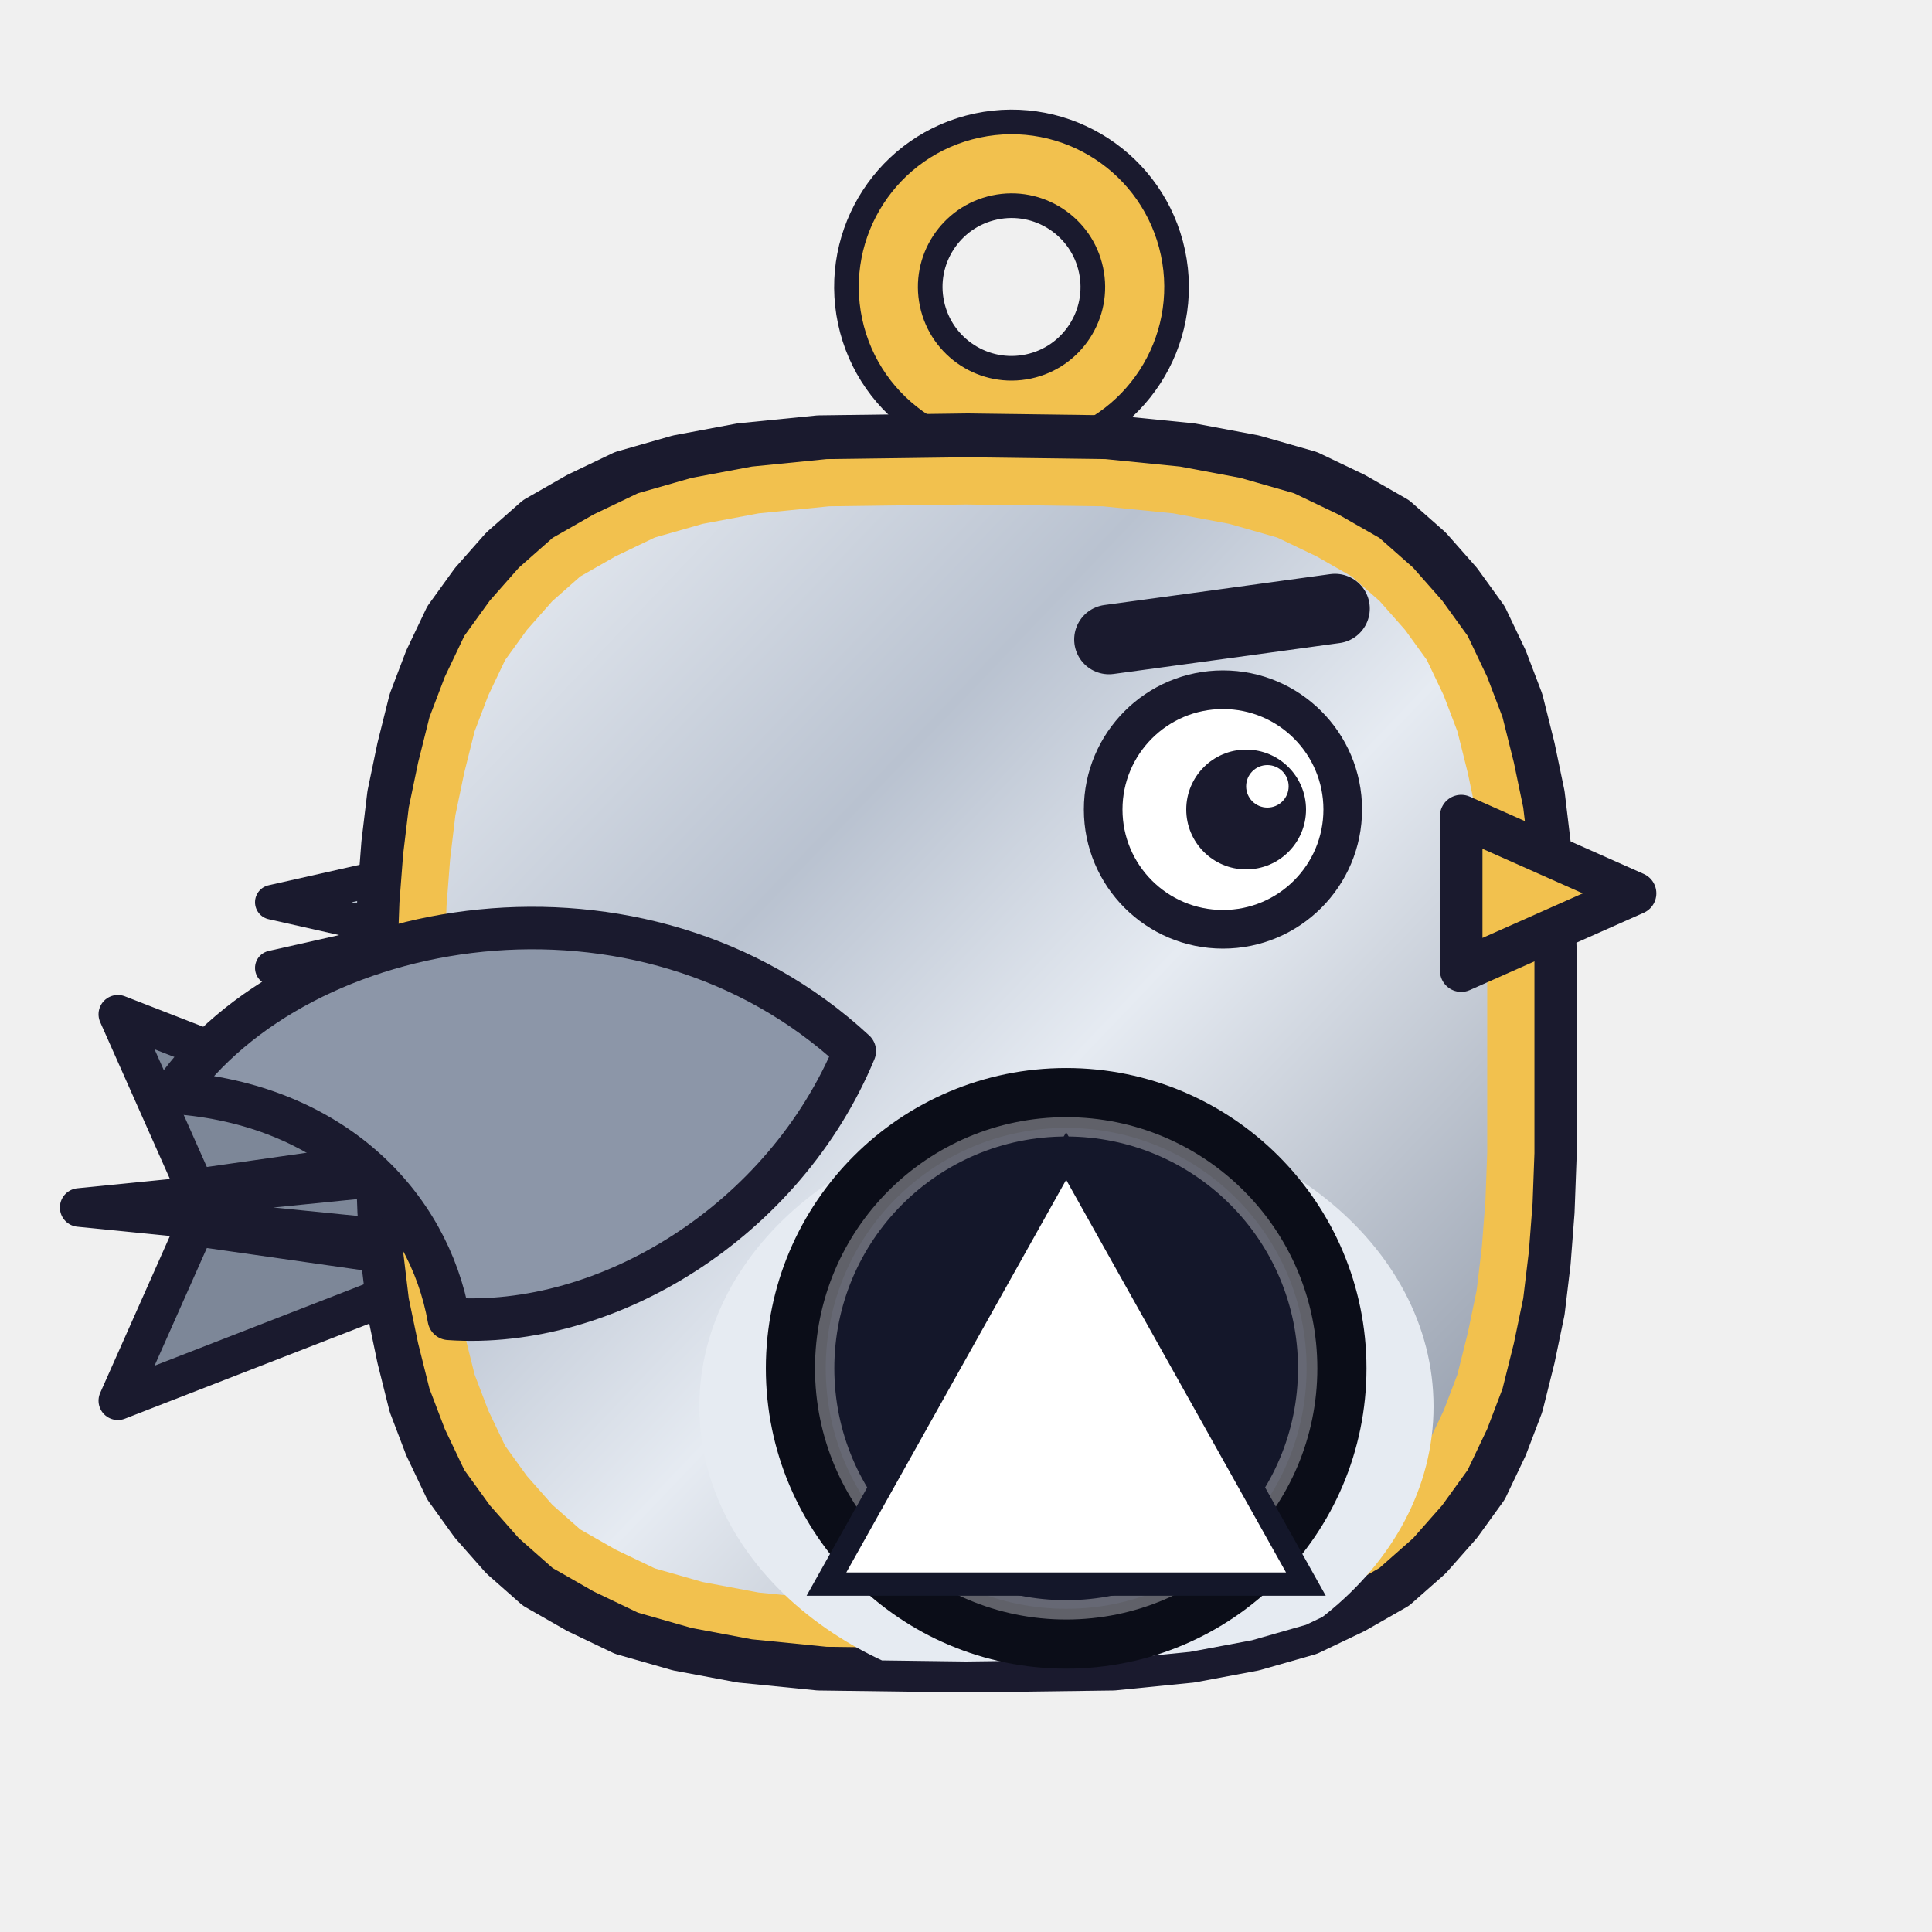
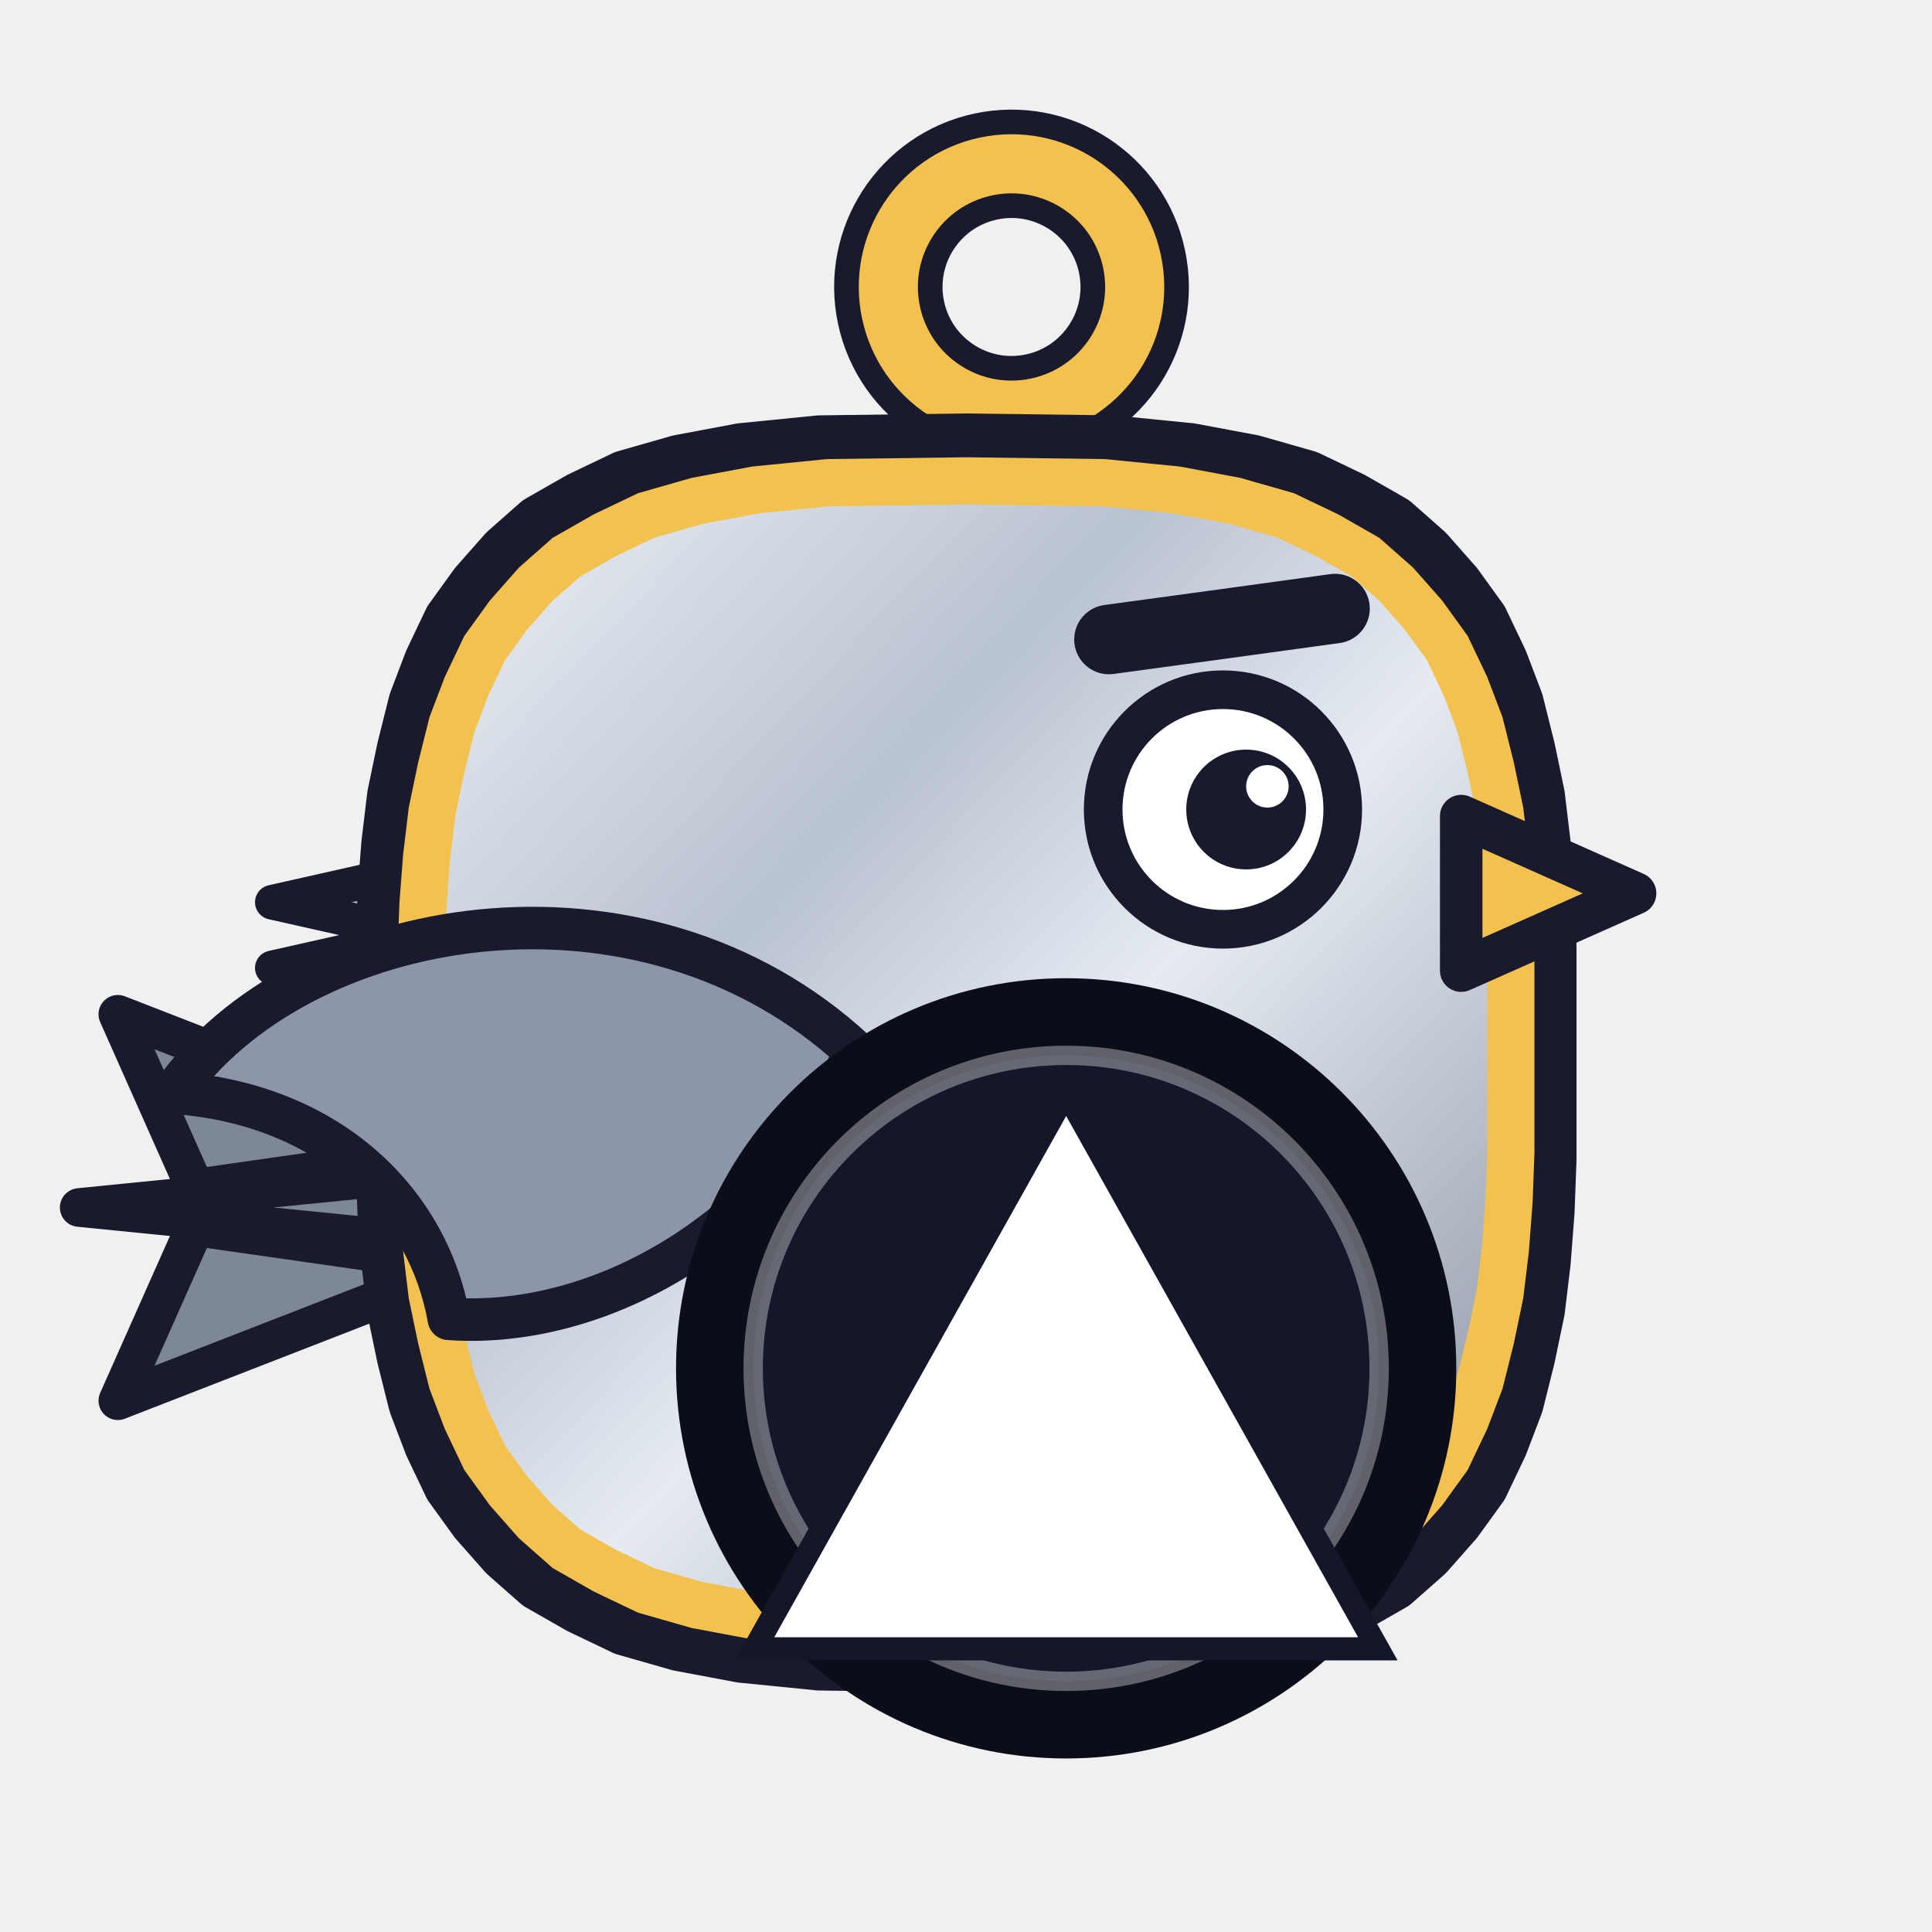
- <svg xmlns="http://www.w3.org/2000/svg" viewBox="0 0 100 100" data-kind="key" data-color="key-b" data-side-frame="4" data-ver="5" data-character="열쇠">
+ <svg xmlns="http://www.w3.org/2000/svg" viewBox="0 0 100 100" data-kind="key" data-color="key-b" data-side-frame="4" data-ver="7a" data-character="열쇠">
  <defs>
    <linearGradient id="gskey-b" x1="0" y1="0" x2="1" y2="1">
      <stop offset="0" stop-color="#F4F7FB" />
      <stop offset=".35" stop-color="#B9C2D0" />
      <stop offset=".55" stop-color="#E6EBF2" />
      <stop offset="1" stop-color="#7D8798" />
    </linearGradient>
    <clipPath id="cskey-b">
      <path d="M50 23 57.6 23.1 61.6 23.5 64.8 24.1 67.6 24.9 69.9 26 72 27.2 73.7 28.7 75.2 30.4 76.5 32.2 77.5 34.3 78.3 36.4 78.9 38.8 79.4 41.2 79.7 43.7 79.9 46.3 80 49 80 51.8 80 54.5 80 57.2 80 60 79.9 62.7 79.7 65.3 79.4 67.8 78.9 70.2 78.3 72.6 77.5 74.7 76.5 76.8 75.2 78.6 73.7 80.3 72 81.8 69.9 83 67.6 84.1 64.8 84.9 61.6 85.5 57.6 85.9 50 86 42.4 85.9 38.4 85.5 35.2 84.9 32.4 84.1 30.1 83 28 81.8 26.3 80.3 24.8 78.6 23.5 76.8 22.5 74.7 21.7 72.6 21.1 70.2 20.6 67.8 20.3 65.3 20.1 62.7 20 60 20 57.2 20 54.5 20 51.8 20 49 20.1 46.3 20.3 43.7 20.6 41.2 21.1 38.8 21.7 36.4 22.5 34.3 23.5 32.2 24.8 30.4 26.3 28.7 28 27.2 30.1 26 32.4 24.9 35.2 24.1 38.4 23.5 42.4 23.1Z" />
    </clipPath>
  </defs>
  <g fill="#7D8798" stroke="#1A1A2E" stroke-width="2" stroke-linejoin="round">
    <path d="M24.1 59.5 L6.1 52.5 L10.1 61.5Z" />
    <path d="M24.1 65.5 L6.1 72.5 L10.1 63.5Z" />
    <path d="M24.1 60.5 L4.1 62.5 L24.1 64.5Z" />
  </g>
  <g transform="translate(54.3 24) rotate(-12) scale(.85)">
    <circle cy="-11" r="7.5" fill="none" stroke="#1A1A2E" stroke-width="6.6" />
    <circle cy="-11" r="7.5" fill="none" stroke="#F2C14E" stroke-width="3.6" />
  </g>
  <path transform="translate(0 -2)" d="M22.1 46.9 L14.1 48.7 L22.1 50.5Z" fill="#B9C2D0" stroke="#1A1A2E" stroke-width="1.8" stroke-linejoin="round" />
  <path transform="translate(0 -2)" d="M22.1 50.3 L14.1 52.1 L22.1 53.9Z" fill="#B9C2D0" stroke="#1A1A2E" stroke-width="1.8" stroke-linejoin="round" />
  <path d="M50 23 57.6 23.1 61.6 23.5 64.8 24.1 67.6 24.9 69.9 26 72 27.2 73.7 28.7 75.2 30.4 76.5 32.2 77.5 34.3 78.3 36.4 78.9 38.8 79.4 41.2 79.7 43.7 79.9 46.3 80 49 80 51.8 80 54.5 80 57.2 80 60 79.9 62.7 79.7 65.3 79.4 67.8 78.9 70.2 78.3 72.6 77.5 74.7 76.5 76.8 75.2 78.6 73.7 80.3 72 81.8 69.9 83 67.6 84.1 64.8 84.9 61.6 85.5 57.6 85.9 50 86 42.4 85.9 38.4 85.5 35.2 84.9 32.4 84.1 30.1 83 28 81.8 26.3 80.3 24.8 78.6 23.5 76.8 22.5 74.7 21.7 72.6 21.1 70.2 20.6 67.8 20.3 65.3 20.1 62.7 20 60 20 57.2 20 54.5 20 51.8 20 49 20.1 46.3 20.3 43.7 20.6 41.2 21.1 38.8 21.7 36.4 22.5 34.3 23.5 32.2 24.8 30.4 26.3 28.7 28 27.2 30.1 26 32.4 24.9 35.2 24.1 38.4 23.5 42.4 23.1Z" fill="url(#gskey-b)" stroke="#1A1A2E" stroke-width="3.2" stroke-linejoin="round" />
  <path d="M50 23 57.6 23.1 61.6 23.5 64.8 24.1 67.6 24.9 69.9 26 72 27.2 73.7 28.7 75.2 30.4 76.5 32.2 77.5 34.3 78.3 36.4 78.9 38.8 79.4 41.2 79.7 43.7 79.9 46.3 80 49 80 51.8 80 54.5 80 57.2 80 60 79.9 62.7 79.7 65.3 79.4 67.8 78.9 70.2 78.3 72.6 77.5 74.7 76.5 76.8 75.2 78.6 73.7 80.3 72 81.8 69.9 83 67.6 84.1 64.8 84.9 61.6 85.5 57.6 85.9 50 86 42.4 85.9 38.4 85.5 35.2 84.9 32.4 84.1 30.1 83 28 81.8 26.3 80.3 24.8 78.6 23.5 76.8 22.5 74.7 21.7 72.6 21.1 70.2 20.6 67.8 20.3 65.3 20.1 62.7 20 60 20 57.2 20 54.5 20 51.8 20 49 20.1 46.3 20.3 43.7 20.6 41.2 21.1 38.8 21.7 36.4 22.5 34.3 23.5 32.2 24.8 30.4 26.3 28.7 28 27.2 30.1 26 32.4 24.9 35.2 24.1 38.4 23.5 42.4 23.1Z" fill="none" stroke="#F2C14E" stroke-width="2.6" transform="translate(50 54.5) scale(.94) translate(-50 -54.5)" />
  <g clip-path="url(#cskey-b)">
    <ellipse cx="55.2" cy="72.8" rx="19" ry="15.2" fill="#E6EBF2" />
  </g>
  <path d="M69.1 31.5 Q63.3 32.3 57.4 33.1" fill="none" stroke="#1A1A2E" stroke-width="3.6" stroke-linecap="round" />
  <circle cx="63.3" cy="41.9" r="6.2" fill="#fff" stroke="#1A1A2E" stroke-width="2" />
  <circle cx="64.5" cy="41.9" r="3.1" fill="#1A1A2E" />
  <circle cx="65.6" cy="40.7" r="1.1" fill="#fff" />
  <path d="M75.632 42.24 L84.632 46.24 L75.632 50.24Z" fill="#F2C14E" stroke="#1A1A2E" stroke-width="2.2" stroke-linejoin="round" />
  <path d="M75.632 42.24 L84.632 46.24 L75.632 50.24Z" fill="none" stroke="#fff" stroke-opacity=".0" />
  <g transform="rotate(-10 47.1 53.9)">
    <path d="M47.1 53.9 C38 41.9 20 41.9 12 49.9 C20 51.9 24 57.9 24 63.9 C32 65.9 42 61.9 47.1 53.9Z" transform="translate(-2.9 0)" fill="#8C96A8" stroke="#1A1A2E" stroke-width="2.2" stroke-linejoin="round" />
  </g>
+   <circle cx="55.2" cy="70.8" r="18.3" fill="#FFFFFF" fill-opacity=".92" stroke="#1A1A2E" stroke-width="1.6" />
  <g transform="translate(55.18475 70.825)">
-     <circle r="13.994" fill="#14172A" stroke="#0B0D18" stroke-width="3.1" />
-     <circle r="12.5" fill="none" stroke="#fff" stroke-opacity=".35" stroke-width="1" />
-     <g transform="scale(1.772622)">
-       <polygon points="0,-7 7,5.5 -7,5.5" fill="#FFFFFF" stroke="#14172A" stroke-width="0.68" transform="translate(0 0.8)" />
+     <circle r="18.193" fill="#14172A" stroke="#0B0D18" stroke-width="4.0" />
+     <circle r="16.2" fill="none" stroke="#fff" stroke-opacity=".35" stroke-width="1" />
+     <g transform="scale(2.304408)">
+       <polygon points="0,-7 7,5.5 -7,5.5" fill="#FFFFFF" stroke="#14172A" stroke-width="0.52" transform="translate(0 0.8)" />
    </g>
  </g>
</svg>
